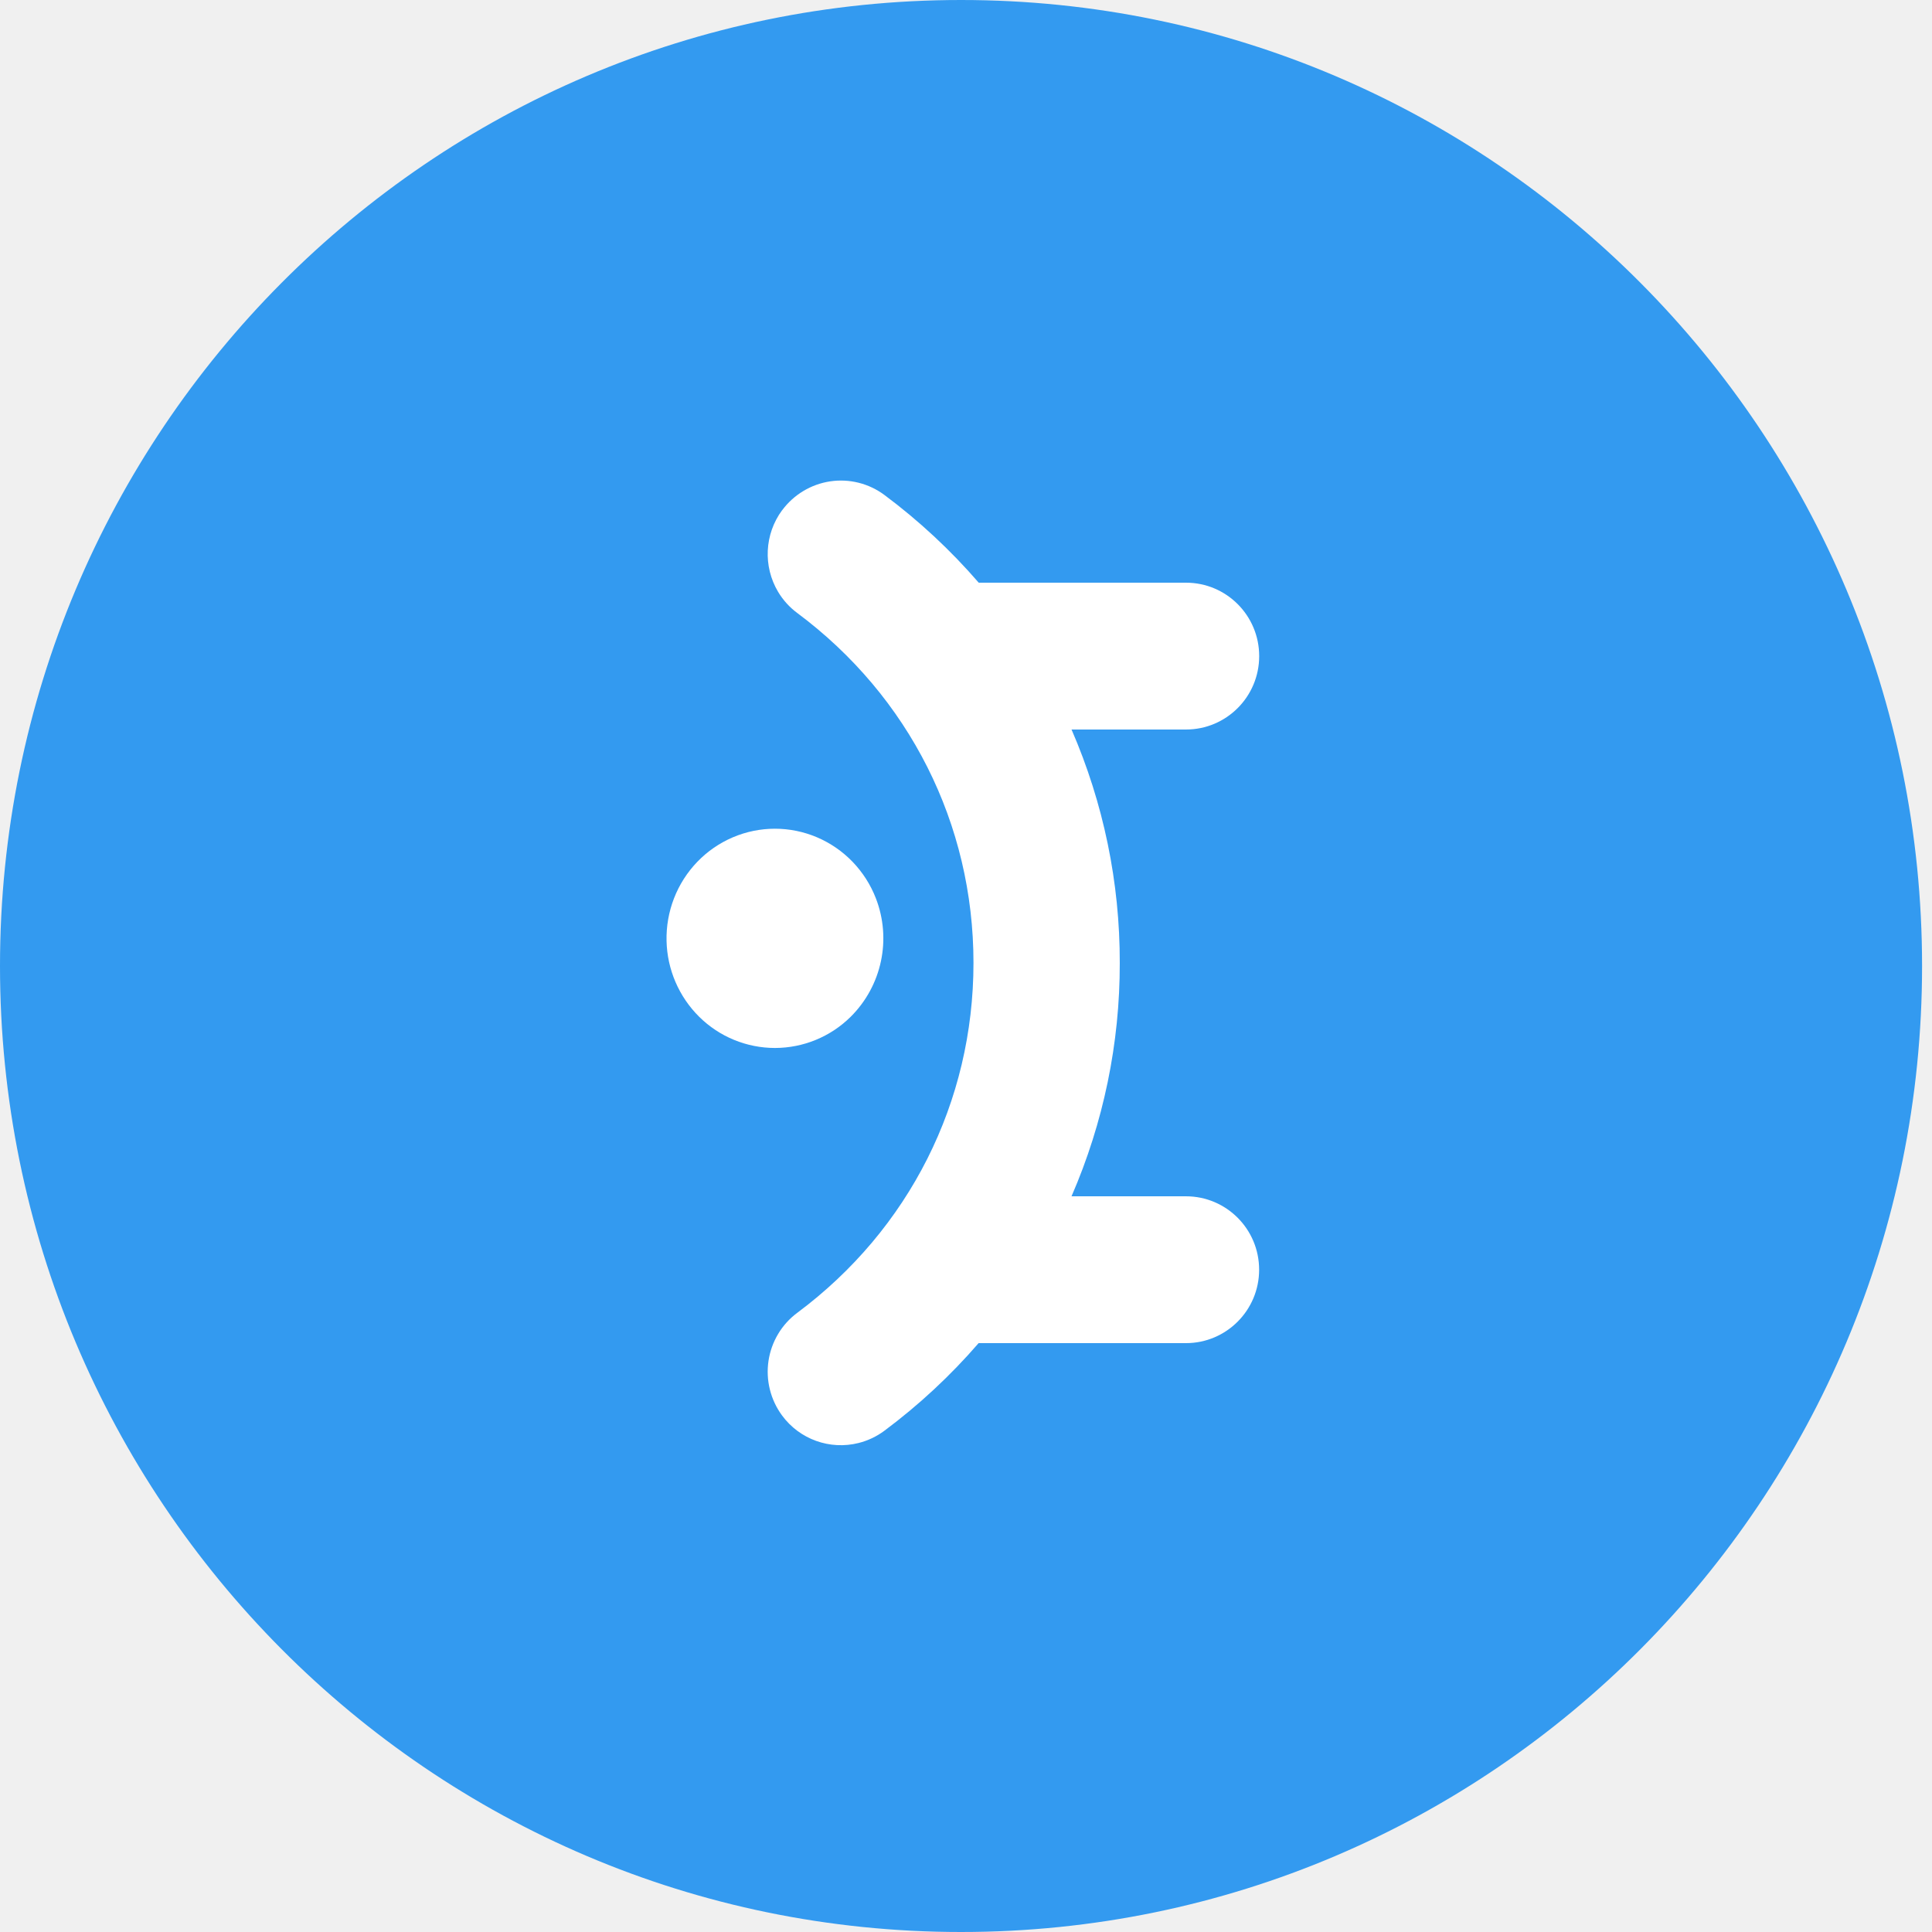
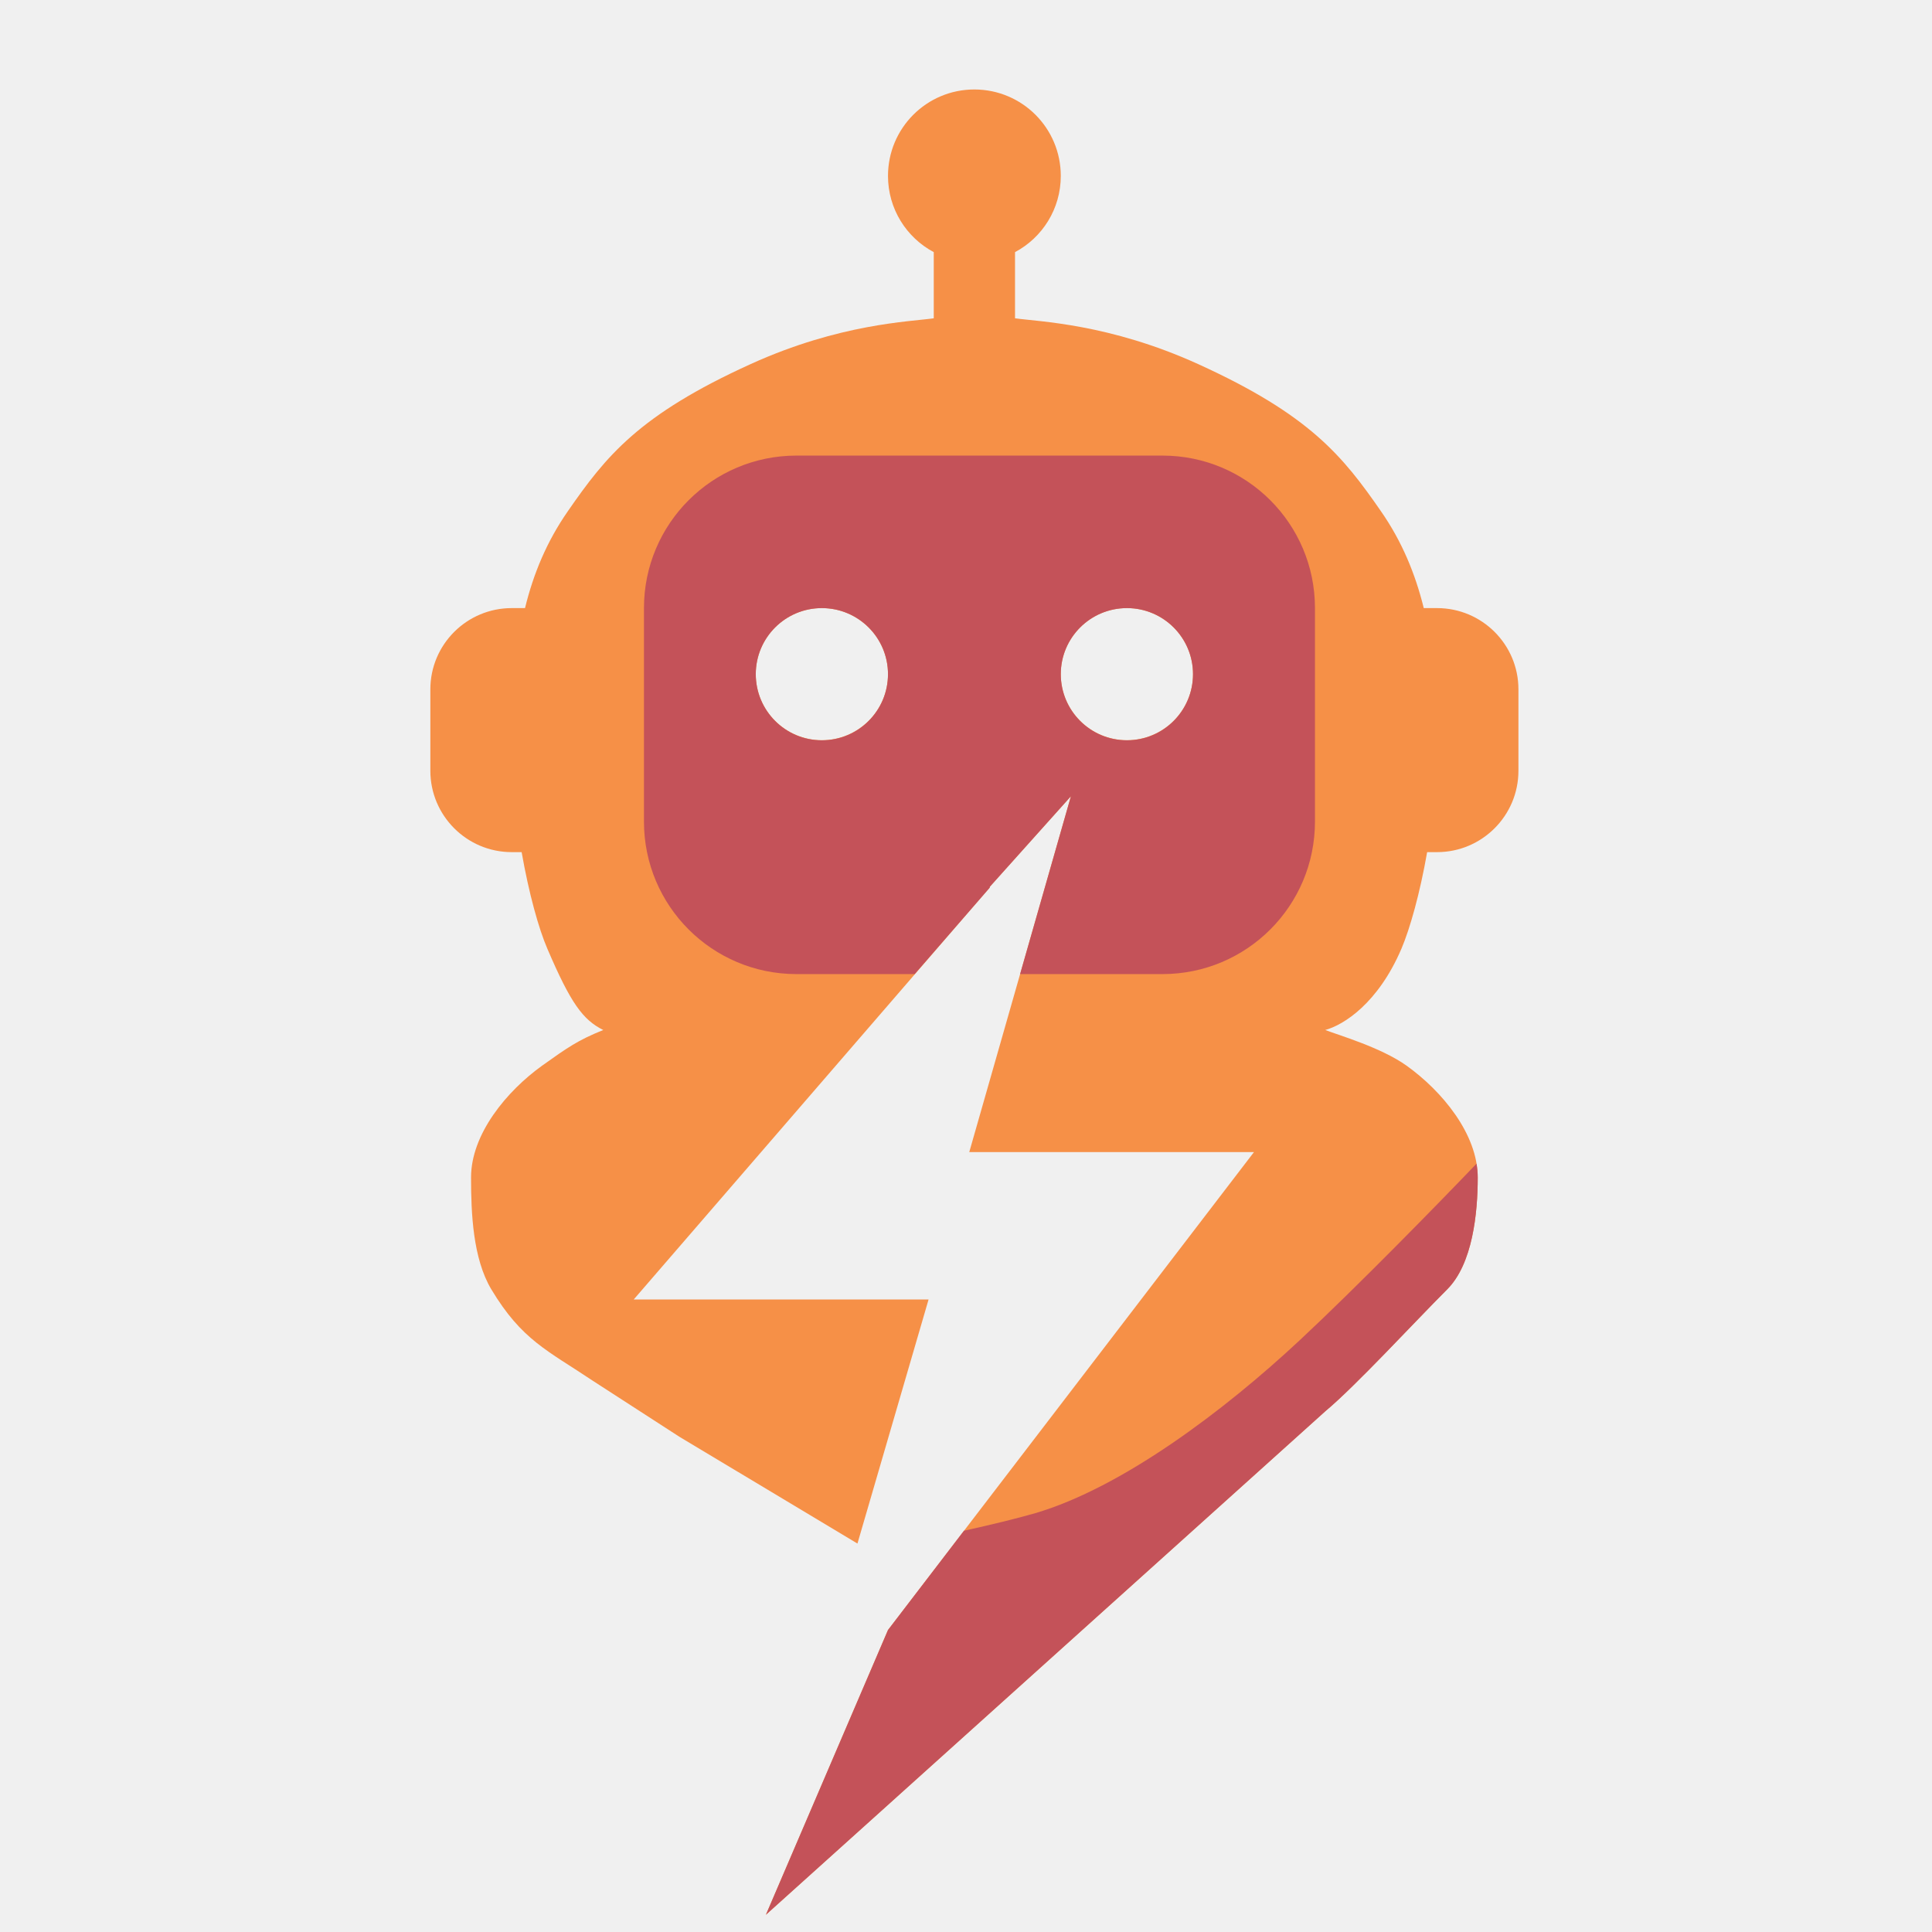
- <svg xmlns="http://www.w3.org/2000/svg" fill="none" viewBox="0 0 163 163">
-   <path fill="#339AF0" d="M162.162 81.5c0-45.011-36.301-81.5-81.08-81.5C36.301 0 0 36.489 0 81.5 0 126.51 36.301 163 81.081 163s81.081-36.49 81.081-81.5z" />
-   <path fill="#fff" d="M65.983 43.049a6.234 6.234 0 00-.336 6.884 6.14 6.14 0 001.618 1.786c9.444 7.036 14.866 17.794 14.866 29.52 0 11.726-5.422 22.484-14.866 29.52a6.145 6.145 0 00-1.616 1.786 6.21 6.21 0 00-.694 4.693 6.21 6.21 0 001.028 2.186 6.151 6.151 0 006.457 2.319 6.154 6.154 0 002.177-1.035 50.083 50.083 0 007.947-7.39h17.493c3.406 0 6.174-2.772 6.174-6.194s-2.762-6.194-6.174-6.194h-9.655a49.165 49.165 0 004.071-19.69 49.167 49.167 0 00-4.07-19.692h9.66c3.406 0 6.173-2.771 6.173-6.194 0-3.422-2.762-6.193-6.173-6.193H82.574a50.112 50.112 0 00-7.952-7.397 6.15 6.15 0 00-4.578-1.153 6.189 6.189 0 00-4.055 2.438h-.006z" />
-   <path fill="#fff" fill-rule="evenodd" d="M56.236 79.391a9.342 9.342 0 01.632-3.608 9.262 9.262 0 011.967-3.077 9.143 9.143 0 012.994-2.063 9.06 9.06 0 017.103 0 9.145 9.145 0 012.995 2.063 9.262 9.262 0 011.967 3.077 9.339 9.339 0 01-2.125 10.003 9.094 9.094 0 01-6.388 2.63 9.094 9.094 0 01-6.39-2.63 9.3 9.3 0 01-2.755-6.395z" clip-rule="evenodd" />
+ <svg xmlns="http://www.w3.org/2000/svg" width="16" height="16" viewBox="0 0 16 16" fill="none">
+   <path d="M8.069 0.741C8.465 0.741 8.785 1.061 8.785 1.457C8.785 1.73 8.632 1.968 8.406 2.088V2.636C8.603 2.664 9.185 2.68 9.922 3.015C10.848 3.436 11.121 3.778 11.438 4.236C11.61 4.484 11.72 4.749 11.791 5.036H11.901C12.273 5.036 12.575 5.337 12.575 5.709V6.383C12.575 6.755 12.273 7.057 11.901 7.057H11.819C11.759 7.4 11.676 7.693 11.606 7.857C11.413 8.308 11.129 8.488 10.975 8.53C11.087 8.573 11.44 8.676 11.648 8.825C11.943 9.036 12.238 9.392 12.238 9.751C12.238 10.046 12.196 10.467 11.985 10.678C11.707 10.956 11.227 11.478 10.975 11.688L6.343 15.857L7.354 13.499L10.385 9.541H8.027L8.869 6.594L8.197 7.344L8.196 7.351L5.248 10.762H7.69L7.101 12.783L5.627 11.899L4.911 11.436C4.533 11.183 4.322 11.099 4.069 10.678C3.916 10.422 3.901 10.046 3.901 9.751C3.901 9.392 4.196 9.036 4.49 8.825C4.699 8.676 4.785 8.615 4.996 8.53C4.827 8.446 4.726 8.308 4.533 7.857C4.462 7.693 4.38 7.4 4.32 7.057H4.238C3.866 7.057 3.564 6.755 3.564 6.383V5.709C3.564 5.337 3.866 5.036 4.238 5.036H4.348C4.418 4.749 4.529 4.484 4.701 4.236C5.018 3.778 5.29 3.436 6.217 3.015C6.954 2.68 7.536 2.664 7.733 2.636V2.088C7.507 1.968 7.354 1.73 7.354 1.457C7.354 1.061 7.674 0.741 8.069 0.741ZM6.806 5.036C6.504 5.036 6.259 5.281 6.259 5.583C6.259 5.885 6.504 6.13 6.806 6.13C7.109 6.13 7.354 5.885 7.354 5.583C7.354 5.281 7.109 5.036 6.806 5.036ZM9.332 5.036C9.03 5.036 8.785 5.281 8.785 5.583C8.785 5.885 9.03 6.13 9.332 6.13C9.635 6.13 9.88 5.885 9.88 5.583C9.88 5.281 9.635 5.036 9.332 5.036Z" fill="#F69047" />
+   <path d="M12.228 9.637C12.234 9.675 12.238 9.713 12.238 9.752C12.238 10.046 12.196 10.467 11.985 10.678C11.707 10.956 11.227 11.478 10.975 11.688L6.343 15.857L7.354 13.499L7.983 12.677C8.209 12.627 8.415 12.577 8.575 12.531C9.29 12.32 10.133 11.688 10.764 11.099C11.242 10.653 11.908 9.971 12.228 9.637ZM9.627 3.773C10.325 3.773 10.89 4.338 10.89 5.036V6.804C10.89 7.502 10.325 8.067 9.627 8.067H8.448L8.869 6.594L8.197 7.344L8.196 7.352L7.575 8.067H6.596C5.898 8.067 5.333 7.502 5.333 6.804V5.036C5.333 4.338 5.898 3.773 6.596 3.773H9.627ZM6.806 5.036C6.504 5.036 6.259 5.281 6.259 5.583C6.259 5.886 6.504 6.131 6.806 6.131C7.109 6.131 7.354 5.886 7.354 5.583C7.354 5.281 7.109 5.036 6.806 5.036ZM9.333 5.036C9.03 5.036 8.785 5.281 8.785 5.583C8.785 5.886 9.03 6.131 9.333 6.131C9.635 6.131 9.88 5.886 9.88 5.583C9.88 5.281 9.635 5.036 9.333 5.036Z" fill="#C45259" />
</svg>
